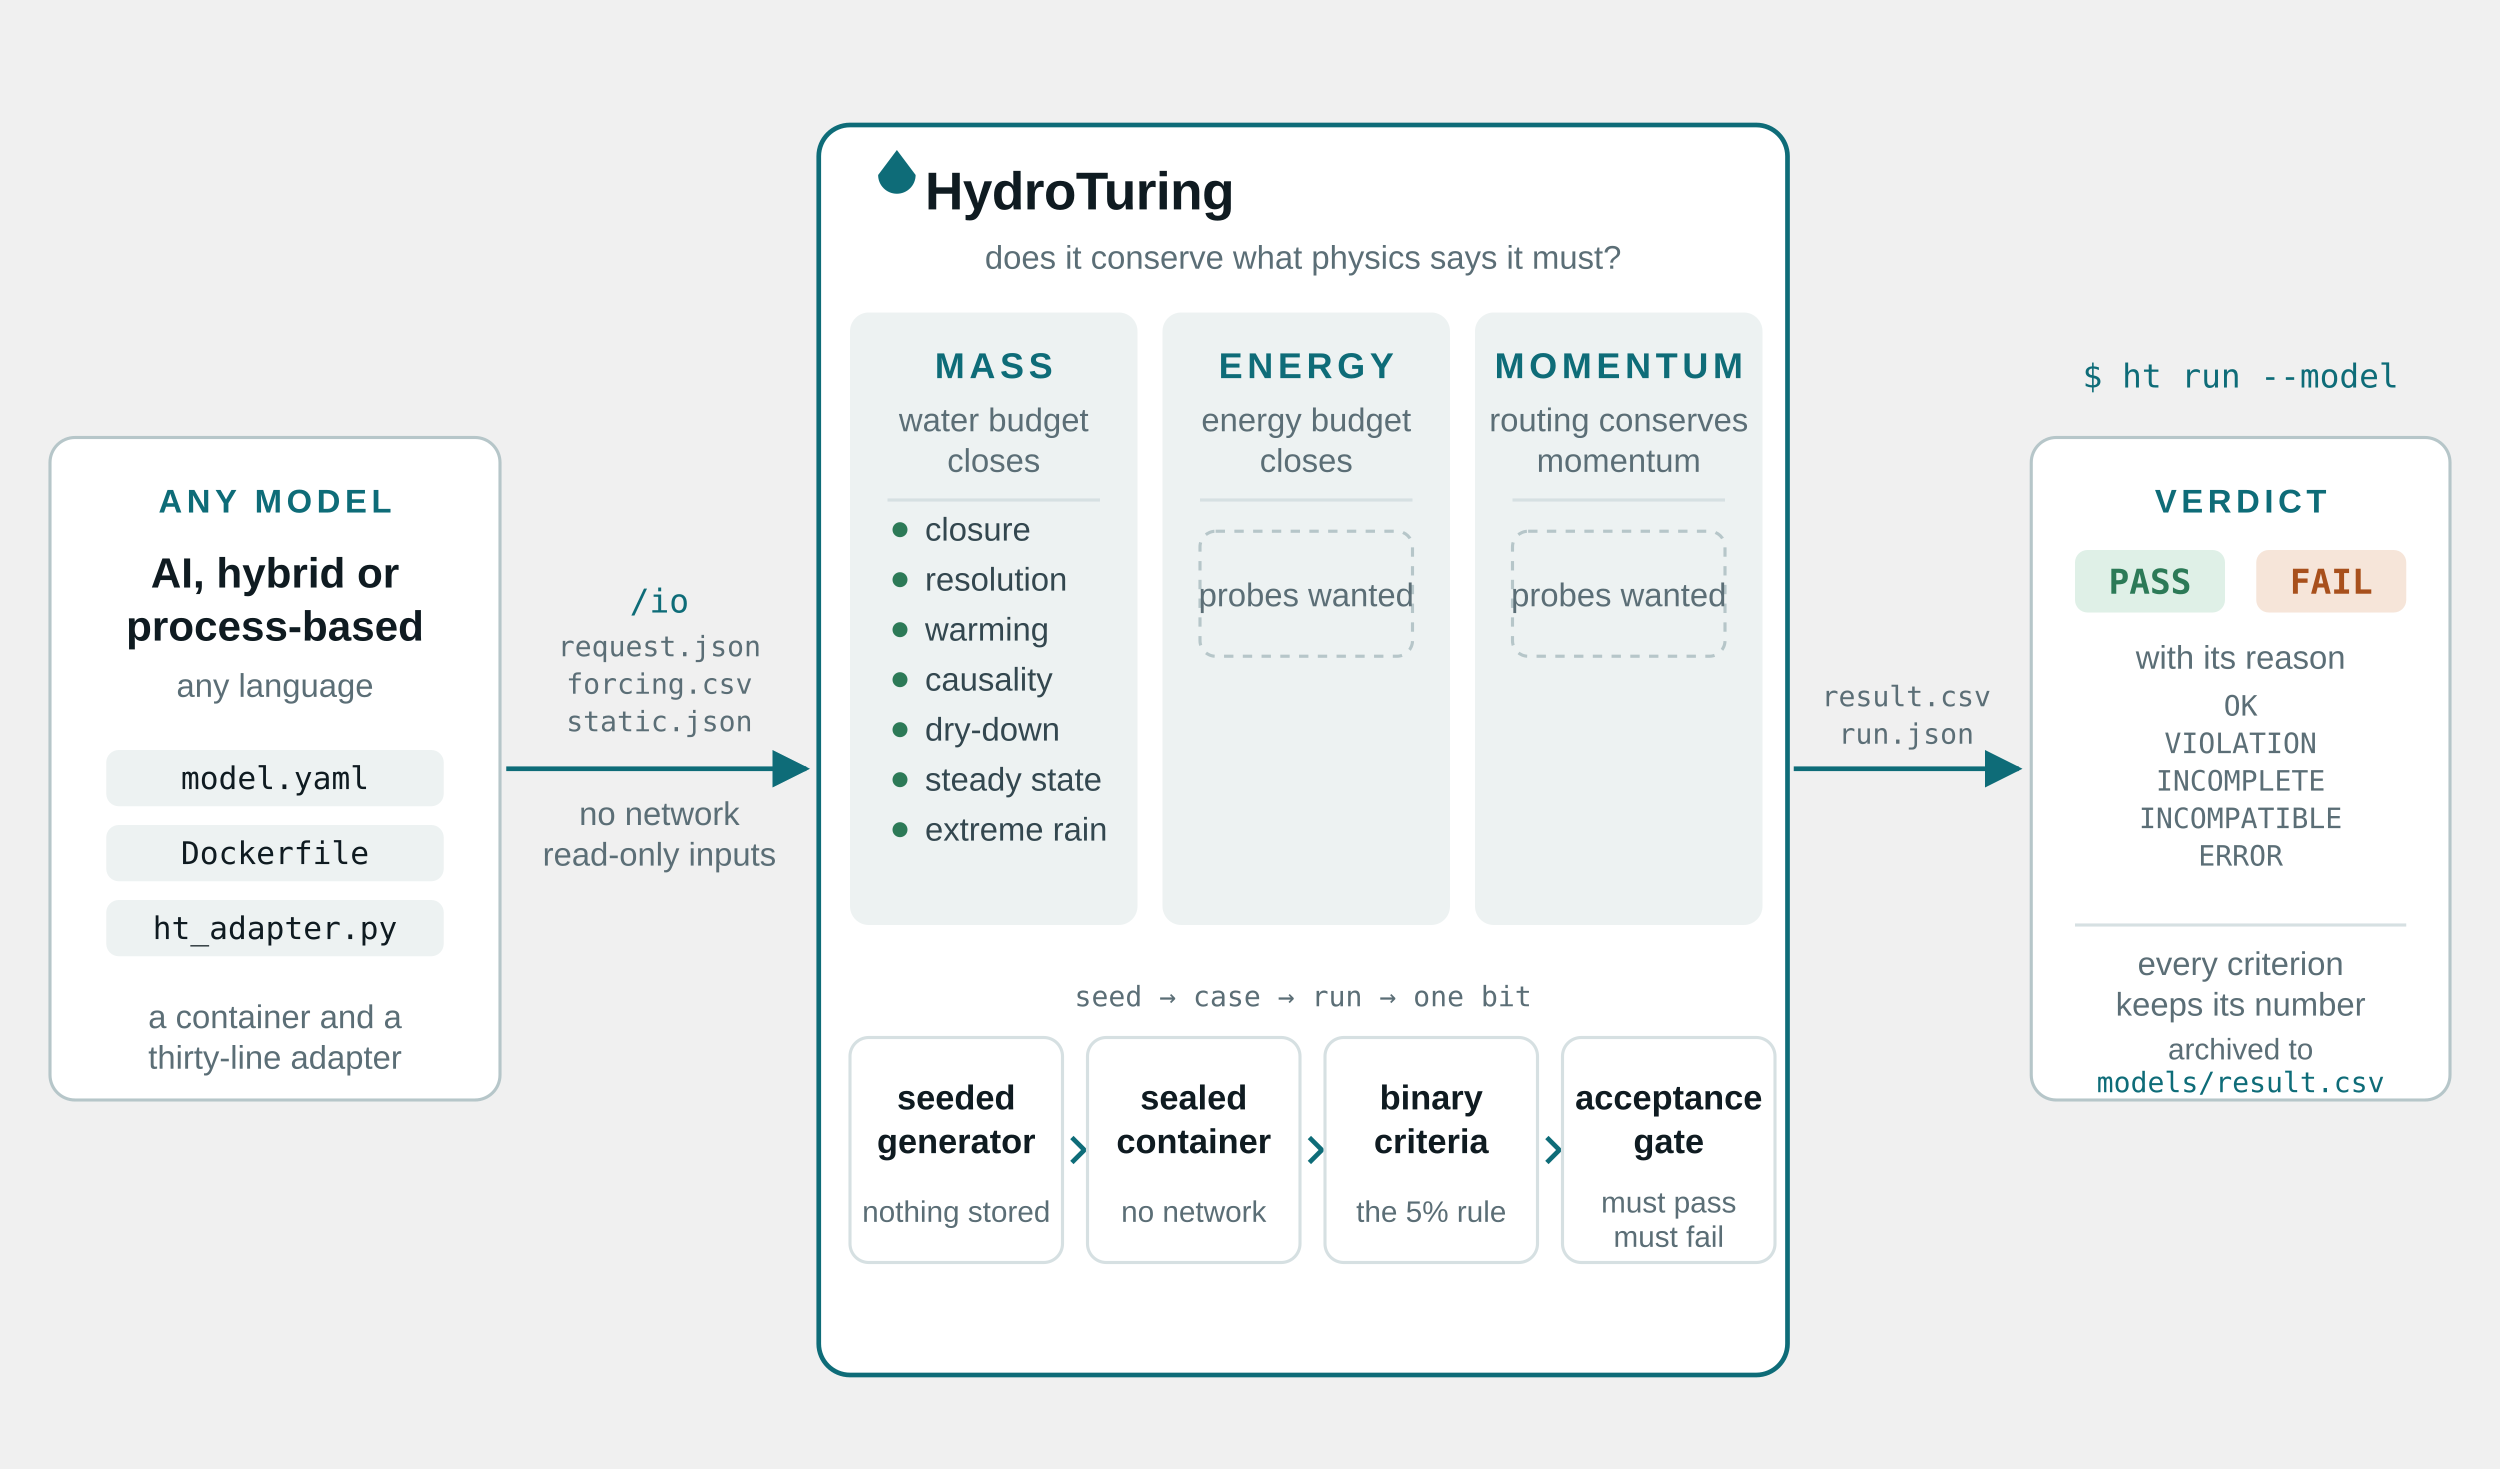
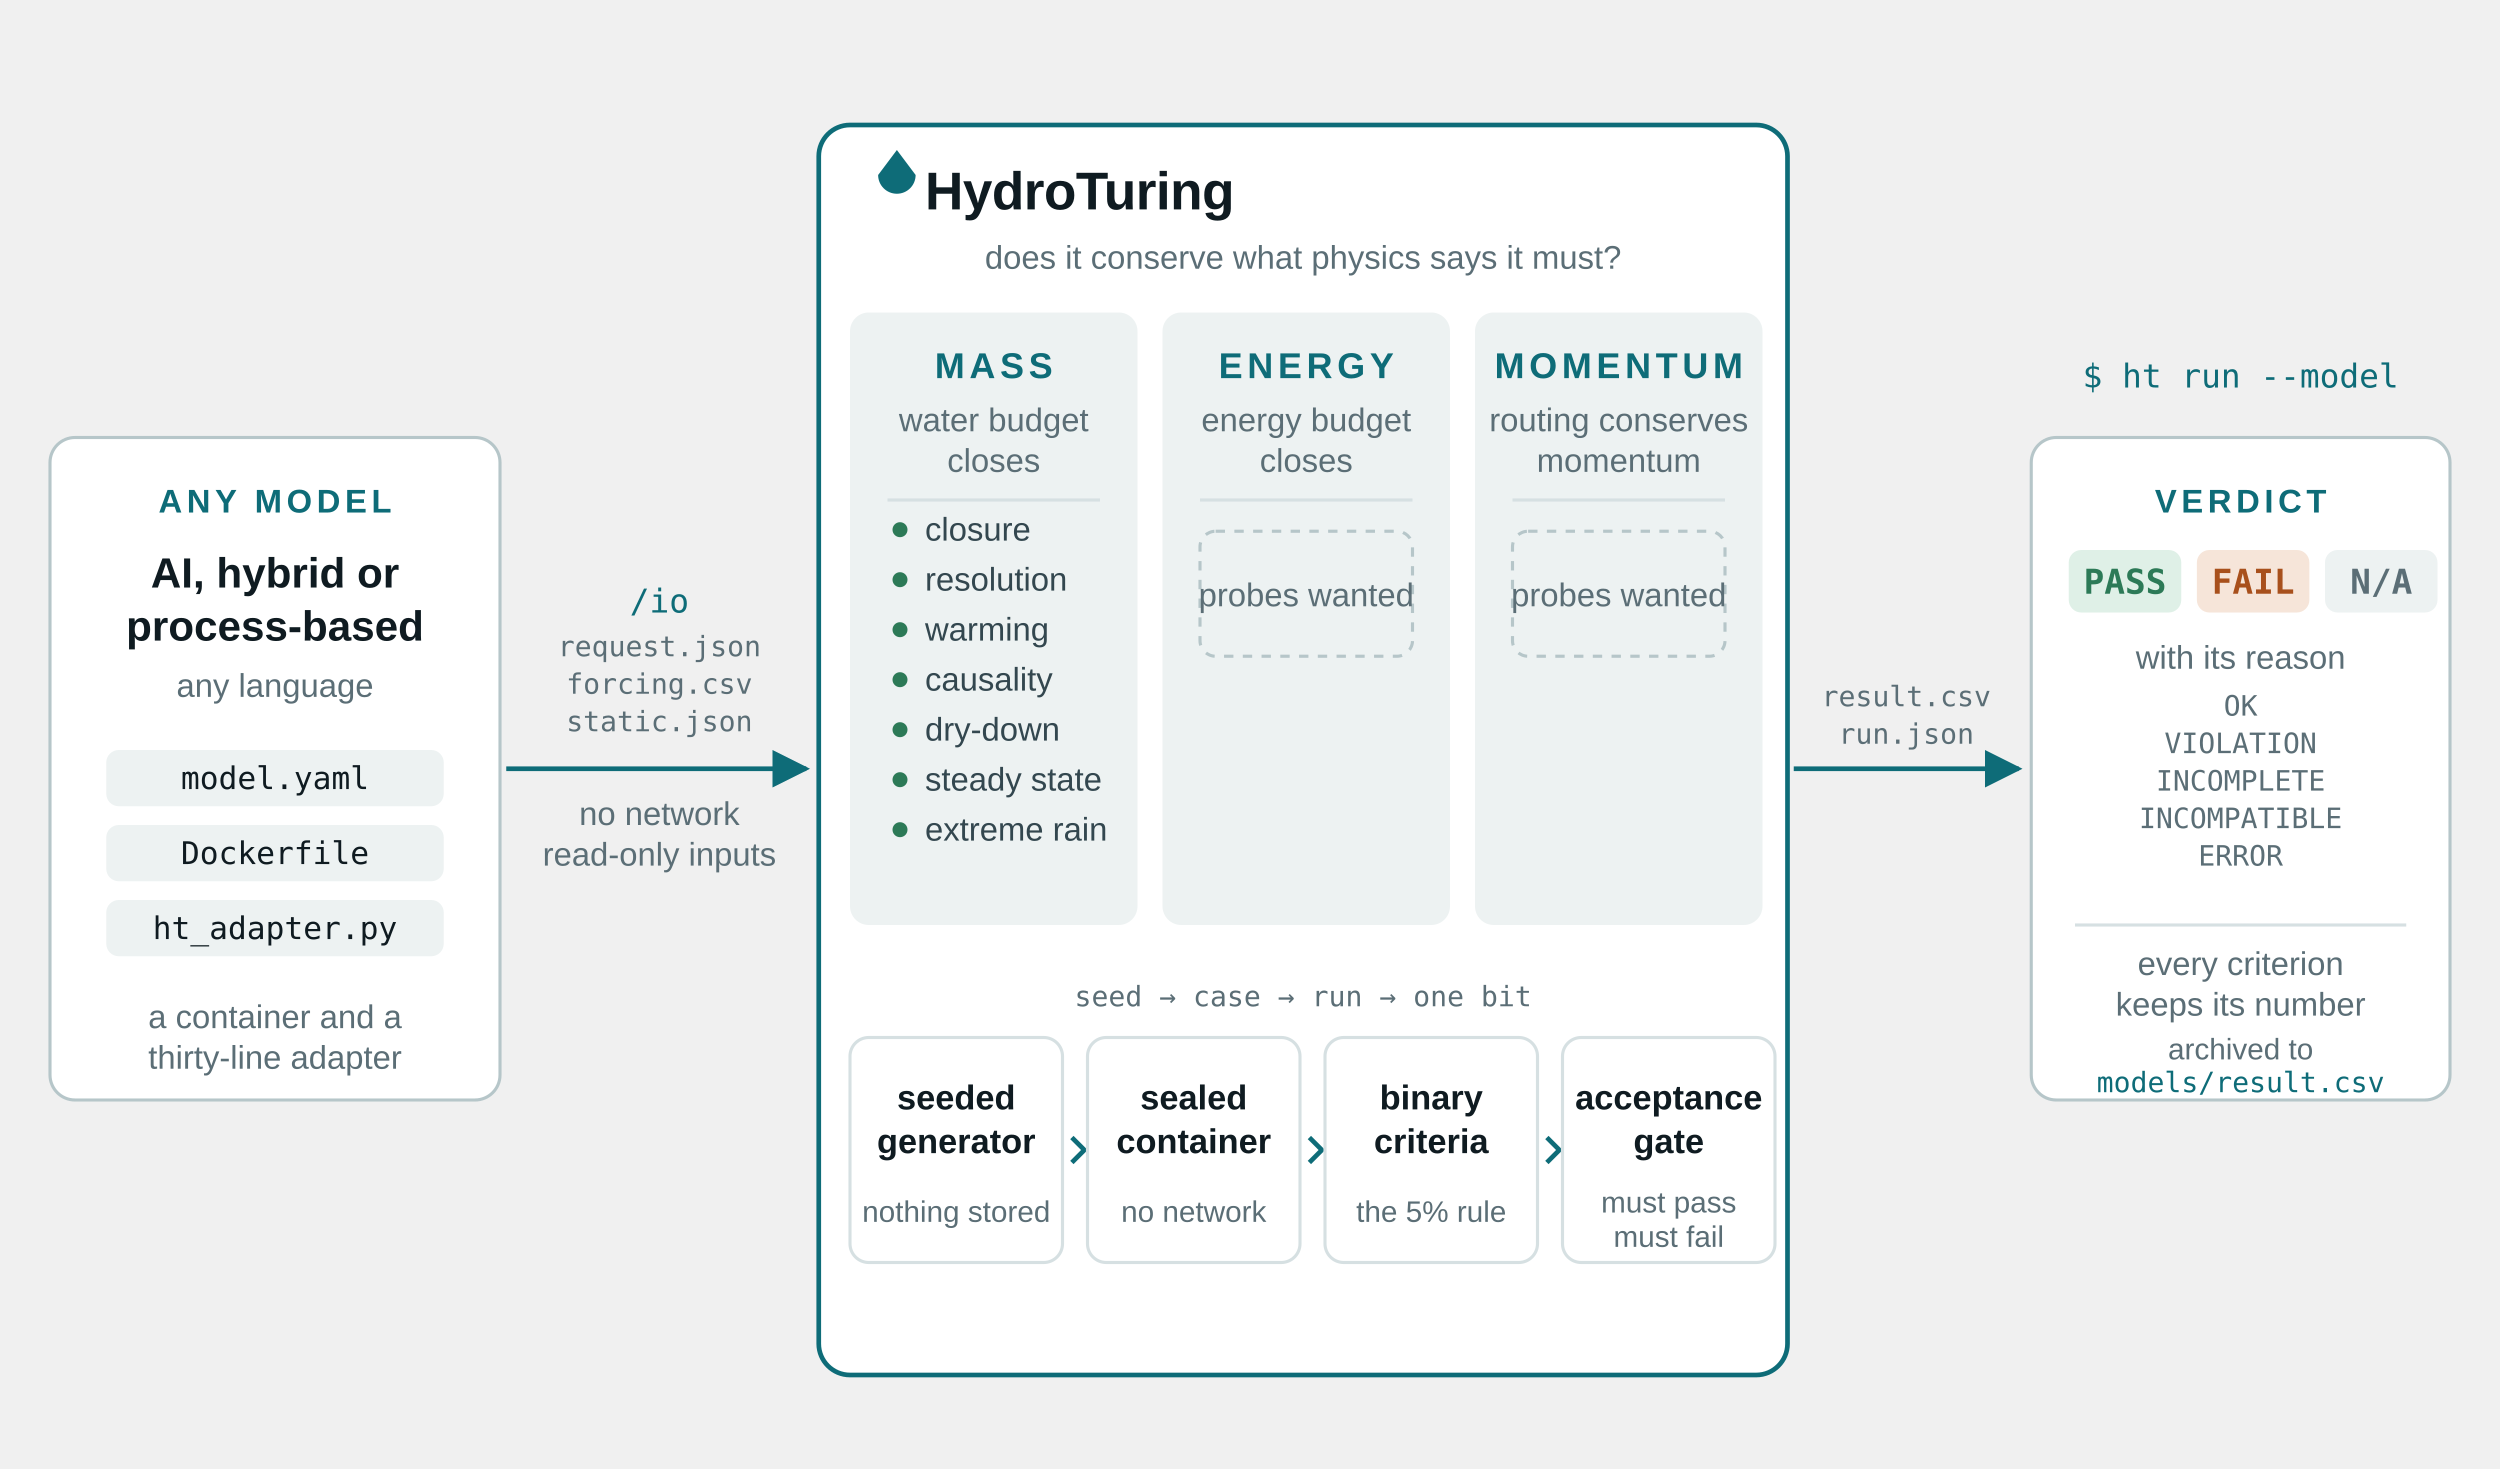
<svg xmlns="http://www.w3.org/2000/svg" class="infra" width="800" height="470" viewBox="0 0 800 470" role="img" aria-labelledby="infratitle">
  <style>
  .infra text{font-family:"IBM Plex Sans","Helvetica Neue",Arial,sans-serif; fill:#33474F}
  .infra .eyebrow{font-family:"IBM Plex Sans Condensed","IBM Plex Sans",Arial,sans-serif; font-size:10.5px; font-weight:600; letter-spacing:.14em; fill:#0E6C78}
  .infra .title{font-family:"IBM Plex Sans Condensed","IBM Plex Sans",Arial,sans-serif; font-size:13.5px; font-weight:600; fill:#0F1B21}
  .infra .brand{font-family:"IBM Plex Sans Condensed","IBM Plex Sans",Arial,sans-serif; font-size:17px; font-weight:700; letter-spacing:-.01em; fill:#0F1B21}
  .infra .pillar{font-family:"IBM Plex Sans Condensed","IBM Plex Sans",Arial,sans-serif; font-size:11.5px; font-weight:700; letter-spacing:.13em; fill:#0E6C78}
  .infra .step{font-family:"IBM Plex Sans Condensed","IBM Plex Sans",Arial,sans-serif; font-size:11px; font-weight:600; fill:#0F1B21}
  .infra .probe{font-size:10.5px; fill:#33474F}
  .infra .note{font-size:10.5px; fill:#5B6E76}
  .infra .note-small{font-size:9.5px; fill:#5B6E76}
  .infra .mono{font-family:"IBM Plex Mono",ui-monospace,Menlo,monospace; font-size:10px; fill:#0F1B21}
  .infra .mono-small{font-family:"IBM Plex Mono",ui-monospace,Menlo,monospace; font-size:9px; fill:#5B6E76}
  .infra .mono-accent{font-family:"IBM Plex Mono",ui-monospace,Menlo,monospace; font-size:10.5px; fill:#0E6C78}
  .infra .mono-small-accent{font-family:"IBM Plex Mono",ui-monospace,Menlo,monospace; font-size:9px; fill:#0E6C78}
  .infra .tag-pass{font-family:"IBM Plex Mono",ui-monospace,Menlo,monospace; font-size:11px; font-weight:600; fill:#2C7A57}
  .infra .tag-fail{font-family:"IBM Plex Mono",ui-monospace,Menlo,monospace; font-size:11px; font-weight:600; fill:#A8501C}
+   .infra .tag-na{font-family:"IBM Plex Mono",ui-monospace,Menlo,monospace; font-size:11px; font-weight:600; fill:#5B6E76}
</style>
  <defs>
    <marker id="infra-arrow" viewBox="0 0 10 10" refX="9" refY="5" markerWidth="8" markerHeight="8" orient="auto-start-reverse">
      <path d="M0 0 L10 5 L0 10 z" fill="#0E6C78" />
    </marker>
  </defs>
  <rect x="16" y="140" width="144" height="212" rx="8" fill="#FFFFFF" stroke="#B6C6C9" />
  <text x="88" y="164" class="eyebrow" text-anchor="middle">ANY MODEL</text>
  <text x="88" y="188" class="title" text-anchor="middle">AI, hybrid or</text>
  <text x="88" y="205" class="title" text-anchor="middle">process-based</text>
  <text x="88" y="223" class="note" text-anchor="middle">any language</text>
  <rect x="34" y="240" width="108" height="18" rx="4" fill="#EDF2F2" />
  <text x="88" y="252.5" class="mono" text-anchor="middle">model.yaml</text>
  <rect x="34" y="264" width="108" height="18" rx="4" fill="#EDF2F2" />
  <text x="88" y="276.5" class="mono" text-anchor="middle">Dockerfile</text>
  <rect x="34" y="288" width="108" height="18" rx="4" fill="#EDF2F2" />
  <text x="88" y="300.5" class="mono" text-anchor="middle">ht_adapter.py</text>
  <text x="88" y="329" class="note" text-anchor="middle">a container and a</text>
  <text x="88" y="342" class="note" text-anchor="middle">thirty-line adapter</text>
  <line x1="162" y1="246" x2="258" y2="246" stroke="#0E6C78" stroke-width="1.5" marker-end="url(#infra-arrow)" />
  <text x="211" y="196" class="mono-accent" text-anchor="middle">/io</text>
  <text x="211" y="210" class="mono-small" text-anchor="middle">request.json</text>
  <text x="211" y="222" class="mono-small" text-anchor="middle">forcing.csv</text>
  <text x="211" y="234" class="mono-small" text-anchor="middle">static.json</text>
  <text x="211" y="264" class="note" text-anchor="middle">no network</text>
  <text x="211" y="277" class="note" text-anchor="middle">read-only inputs</text>
  <rect x="262" y="40" width="310" height="400" rx="10" fill="#FFFFFF" stroke="#0E6C78" stroke-width="1.5" />
  <path d="M281 56 l6 -8 l6 8 a6 6 0 1 1 -12 0 z" fill="#0E6C78" />
  <text x="296" y="67" class="brand">HydroTuring</text>
  <text x="417" y="86" class="note" text-anchor="middle">does it conserve what physics says it must?</text>
  <rect x="272" y="100" width="92" height="196" rx="6" fill="#EDF2F2" />
  <text x="318" y="121" class="pillar" text-anchor="middle">MASS</text>
  <text x="318" y="138" class="note" text-anchor="middle">water budget</text>
  <text x="318" y="151" class="note" text-anchor="middle">closes</text>
  <line x1="284" y1="160" x2="352" y2="160" stroke="#D6E0E2" />
  <circle cx="288" cy="169.5" r="2.4" fill="#2C7A57" />
  <text x="296" y="173" class="probe">closure</text>
  <circle cx="288" cy="185.5" r="2.4" fill="#2C7A57" />
  <text x="296" y="189" class="probe">resolution</text>
  <circle cx="288" cy="201.5" r="2.4" fill="#2C7A57" />
  <text x="296" y="205" class="probe">warming</text>
  <circle cx="288" cy="217.5" r="2.4" fill="#2C7A57" />
  <text x="296" y="221" class="probe">causality</text>
  <circle cx="288" cy="233.5" r="2.4" fill="#2C7A57" />
  <text x="296" y="237" class="probe">dry-down</text>
  <circle cx="288" cy="249.5" r="2.4" fill="#2C7A57" />
  <text x="296" y="253" class="probe">steady state</text>
  <circle cx="288" cy="265.5" r="2.4" fill="#2C7A57" />
  <text x="296" y="269" class="probe">extreme rain</text>
  <rect x="372" y="100" width="92" height="196" rx="6" fill="#EDF2F2" />
  <text x="418" y="121" class="pillar" text-anchor="middle">ENERGY</text>
  <text x="418" y="138" class="note" text-anchor="middle">energy budget</text>
  <text x="418" y="151" class="note" text-anchor="middle">closes</text>
  <line x1="384" y1="160" x2="452" y2="160" stroke="#D6E0E2" />
  <rect x="384" y="170" width="68" height="40" rx="5" fill="none" stroke="#B6C6C9" stroke-dasharray="3 3" />
  <text x="418" y="194" class="note" text-anchor="middle">probes wanted</text>
  <rect x="472" y="100" width="92" height="196" rx="6" fill="#EDF2F2" />
  <text x="518" y="121" class="pillar" text-anchor="middle">MOMENTUM</text>
  <text x="518" y="138" class="note" text-anchor="middle">routing conserves</text>
  <text x="518" y="151" class="note" text-anchor="middle">momentum</text>
  <line x1="484" y1="160" x2="552" y2="160" stroke="#D6E0E2" />
  <rect x="484" y="170" width="68" height="40" rx="5" fill="none" stroke="#B6C6C9" stroke-dasharray="3 3" />
  <text x="518" y="194" class="note" text-anchor="middle">probes wanted</text>
  <text x="417" y="322" class="mono-small" text-anchor="middle">seed → case → run → one bit</text>
  <rect x="272" y="332" width="68" height="72" rx="6" fill="#FFFFFF" stroke="#D6E0E2" />
  <text x="306" y="355" class="step" text-anchor="middle">seeded</text>
  <text x="306" y="369" class="step" text-anchor="middle">generator</text>
  <text x="306" y="391" class="note-small" text-anchor="middle">nothing stored</text>
  <path d="M343 364 l4 4 l-4 4" fill="none" stroke="#0E6C78" stroke-width="1.5" />
  <rect x="348" y="332" width="68" height="72" rx="6" fill="#FFFFFF" stroke="#D6E0E2" />
  <text x="382" y="355" class="step" text-anchor="middle">sealed</text>
  <text x="382" y="369" class="step" text-anchor="middle">container</text>
  <text x="382" y="391" class="note-small" text-anchor="middle">no network</text>
  <path d="M419 364 l4 4 l-4 4" fill="none" stroke="#0E6C78" stroke-width="1.5" />
  <rect x="424" y="332" width="68" height="72" rx="6" fill="#FFFFFF" stroke="#D6E0E2" />
  <text x="458" y="355" class="step" text-anchor="middle">binary</text>
  <text x="458" y="369" class="step" text-anchor="middle">criteria</text>
  <text x="458" y="391" class="note-small" text-anchor="middle">the 5% rule</text>
  <path d="M495 364 l4 4 l-4 4" fill="none" stroke="#0E6C78" stroke-width="1.5" />
  <rect x="500" y="332" width="68" height="72" rx="6" fill="#FFFFFF" stroke="#D6E0E2" />
  <text x="534" y="355" class="step" text-anchor="middle">acceptance</text>
  <text x="534" y="369" class="step" text-anchor="middle">gate</text>
  <text x="534" y="388" class="note-small" text-anchor="middle">must pass</text>
  <text x="534" y="399" class="note-small" text-anchor="middle">must fail</text>
  <line x1="574" y1="246" x2="646" y2="246" stroke="#0E6C78" stroke-width="1.5" marker-end="url(#infra-arrow)" />
  <text x="610" y="226" class="mono-small" text-anchor="middle">result.csv</text>
  <text x="610" y="238" class="mono-small" text-anchor="middle">run.json</text>
  <rect x="650" y="140" width="134" height="212" rx="8" fill="#FFFFFF" stroke="#B6C6C9" />
  <text x="717" y="124" class="mono-accent" text-anchor="middle">$ ht run --model</text>
  <text x="717" y="164" class="eyebrow" text-anchor="middle">VERDICT</text>
-   <rect x="664" y="176" width="48" height="20" rx="4" fill="#DFF0E7" />
-   <text x="688" y="190" class="tag-pass" text-anchor="middle">PASS</text>
-   <rect x="722" y="176" width="48" height="20" rx="4" fill="#F6E5D9" />
-   <text x="746" y="190" class="tag-fail" text-anchor="middle">FAIL</text>
+   <rect x="662" y="176" width="36" height="20" rx="4" fill="#DFF0E7" />
+   <text x="680" y="190" class="tag-pass" text-anchor="middle">PASS</text>
+   <rect x="703" y="176" width="36" height="20" rx="4" fill="#F6E5D9" />
+   <text x="721" y="190" class="tag-fail" text-anchor="middle">FAIL</text>
+   <rect x="744" y="176" width="36" height="20" rx="4" fill="#EDF2F2" />
+   <text x="762" y="190" class="tag-na" text-anchor="middle">N/A</text>
  <text x="717" y="214" class="note" text-anchor="middle">with its reason</text>
  <text x="717" y="229" class="mono-small" text-anchor="middle">OK</text>
  <text x="717" y="241" class="mono-small" text-anchor="middle">VIOLATION</text>
  <text x="717" y="253" class="mono-small" text-anchor="middle">INCOMPLETE</text>
  <text x="717" y="265" class="mono-small" text-anchor="middle">INCOMPATIBLE</text>
  <text x="717" y="277" class="mono-small" text-anchor="middle">ERROR</text>
  <line x1="664" y1="296" x2="770" y2="296" stroke="#D6E0E2" />
  <text x="717" y="312" class="note" text-anchor="middle">every criterion</text>
  <text x="717" y="325" class="note" text-anchor="middle">keeps its number</text>
  <text x="717" y="339" class="note-small" text-anchor="middle">archived to</text>
  <text x="717" y="349.5" class="mono-small-accent" text-anchor="middle">models/result.csv</text>
</svg>
